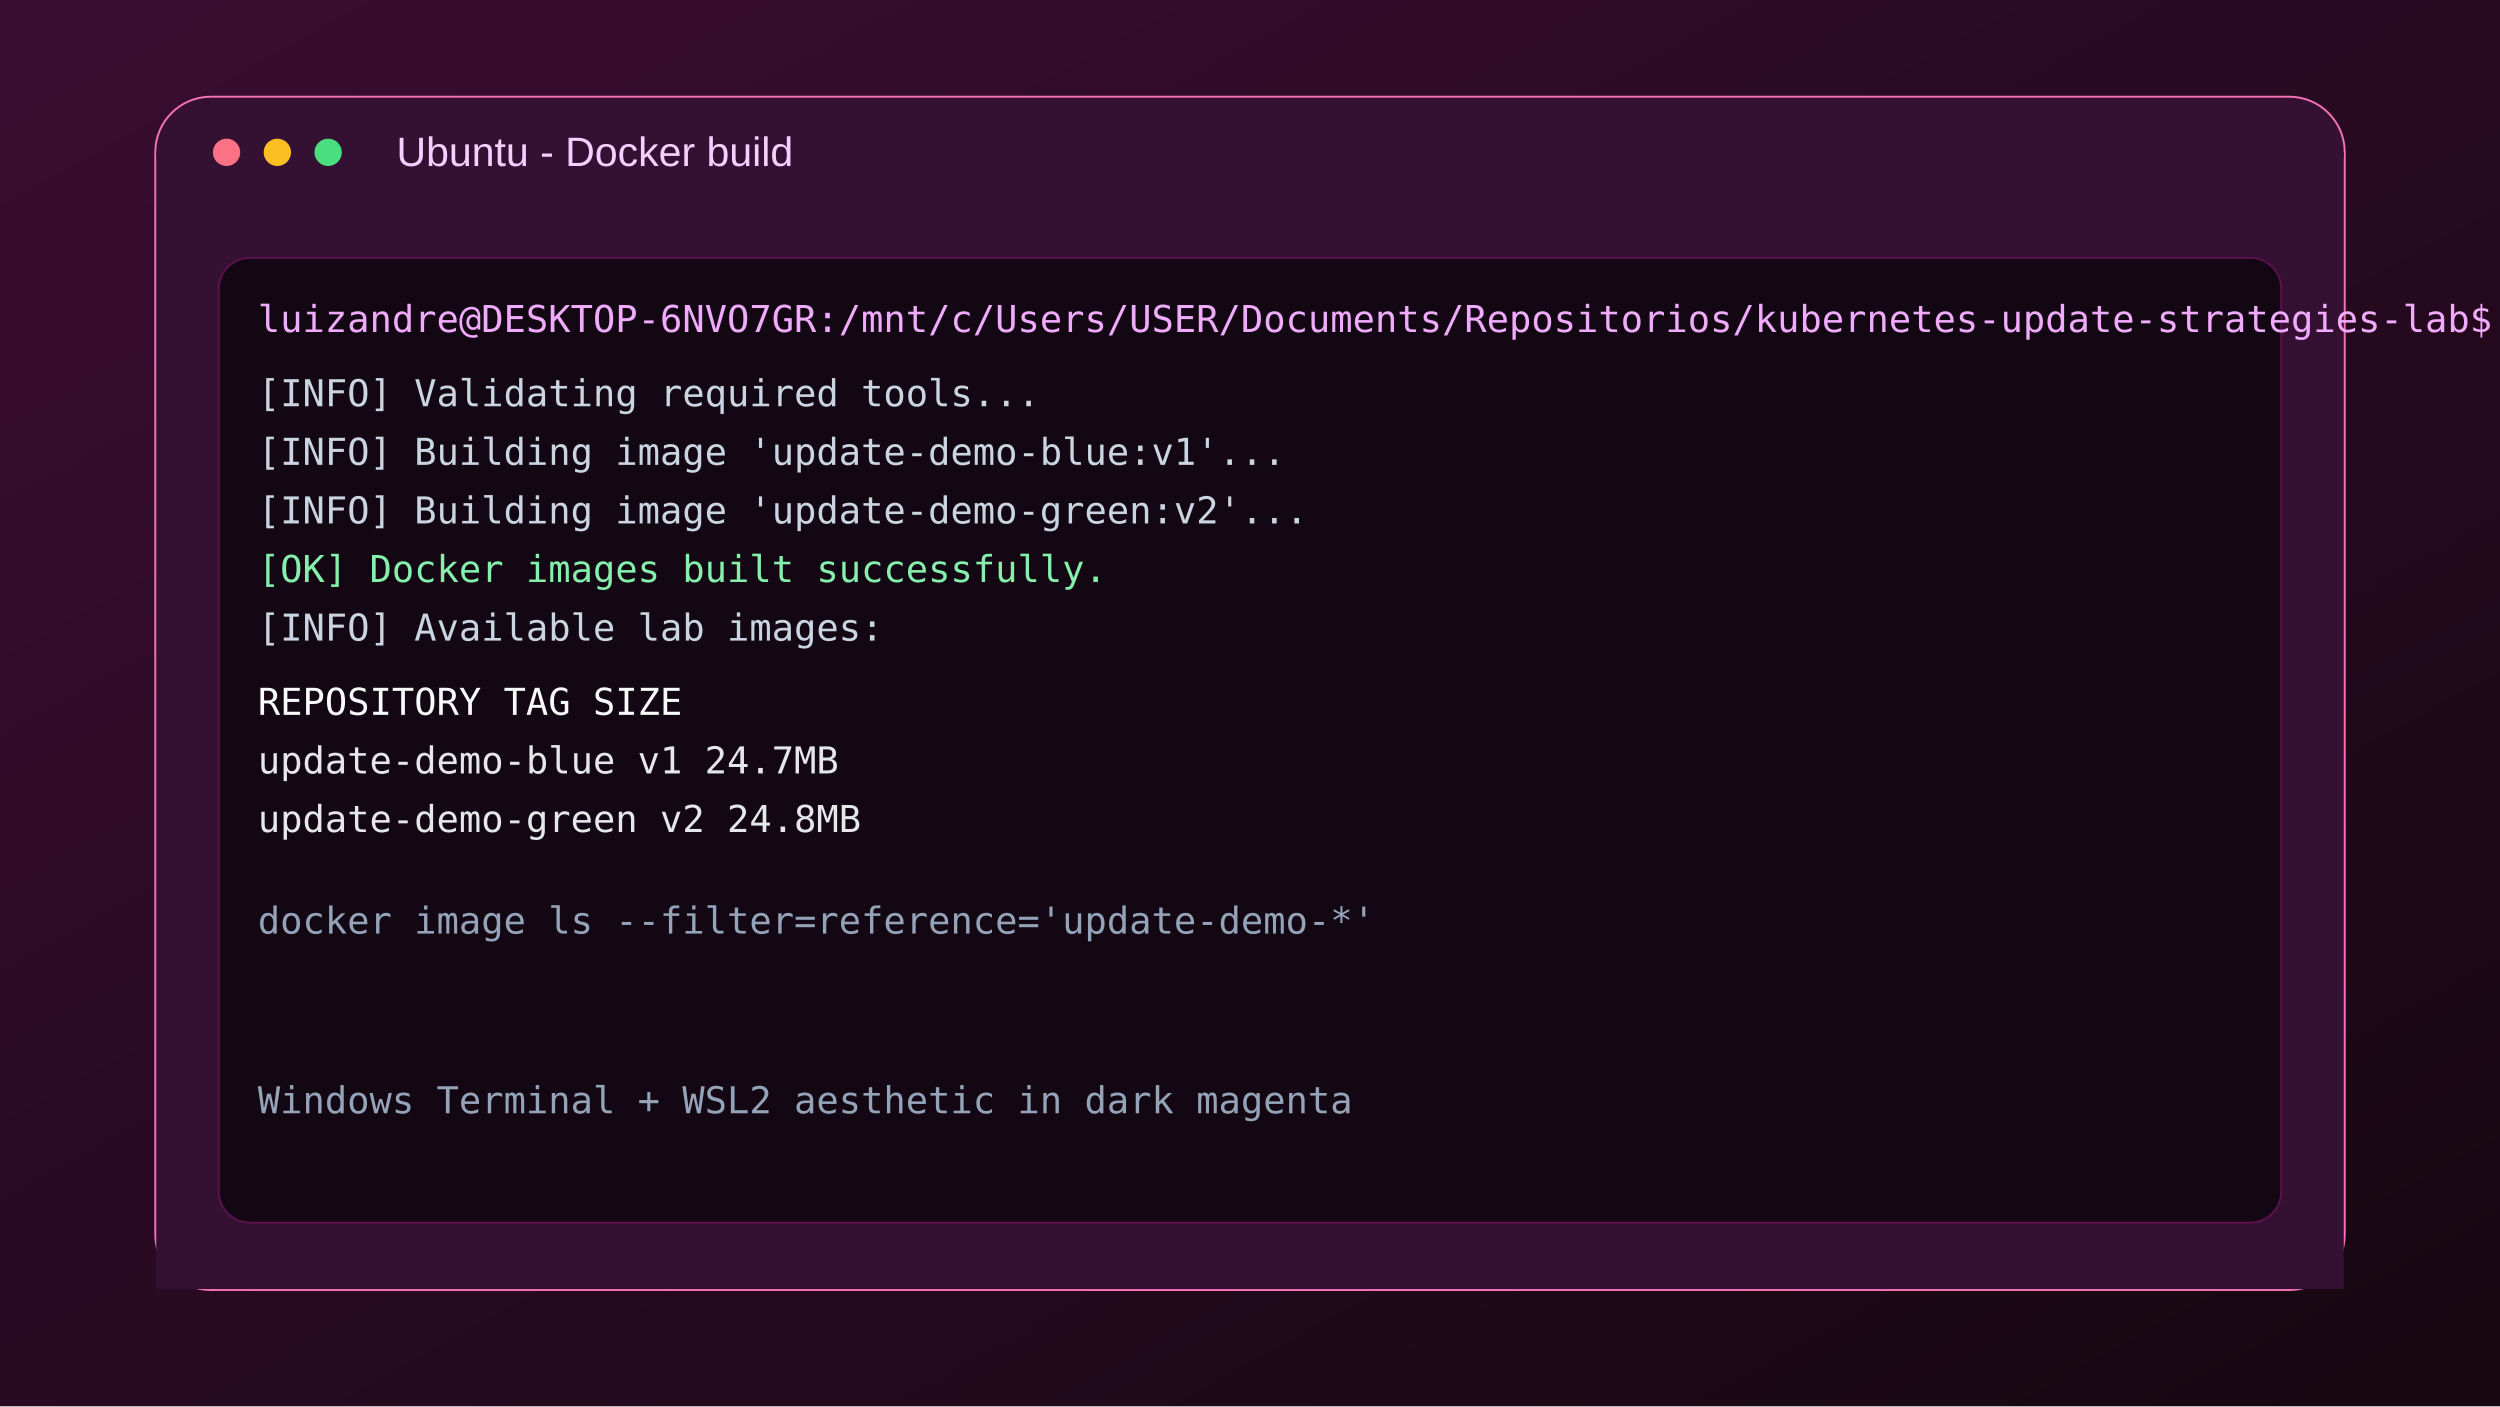
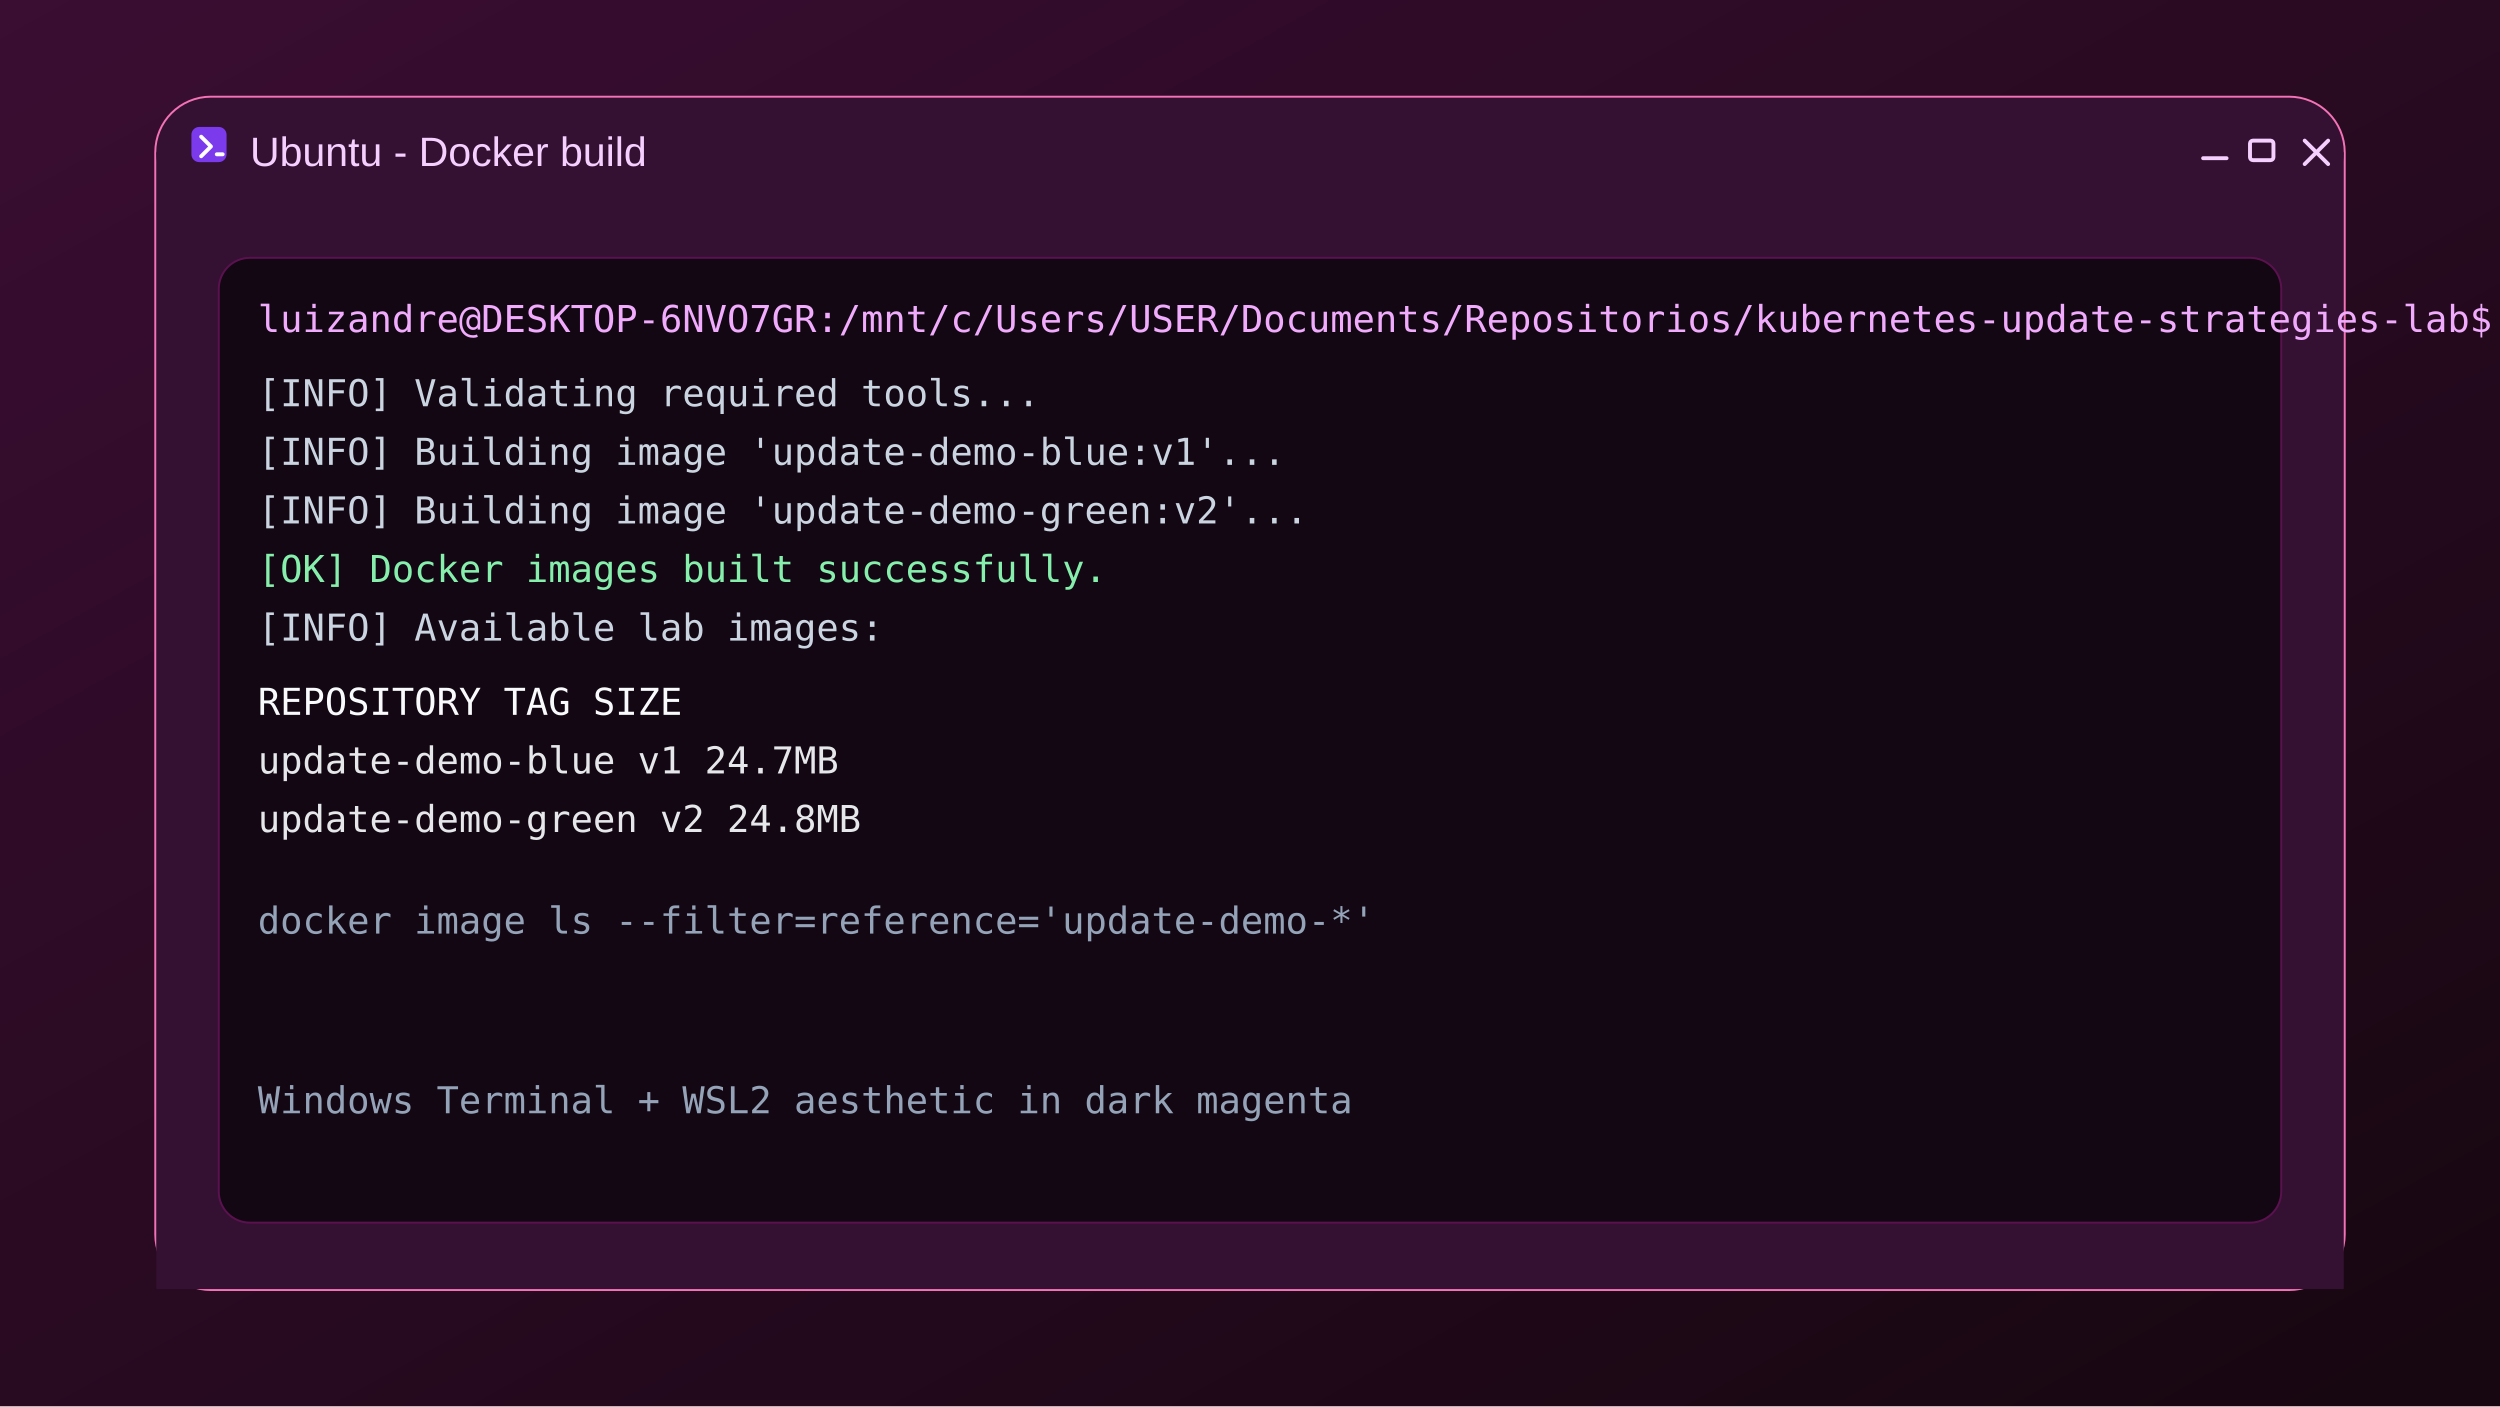
<svg xmlns="http://www.w3.org/2000/svg" width="1280" height="720" viewBox="0 0 1280 720" role="img" aria-labelledby="title desc">
  <defs>
    <linearGradient id="bg" x1="0" x2="1" y1="0" y2="1">
      <stop offset="0%" stop-color="#3a0d32" />
      <stop offset="100%" stop-color="#160710" />
    </linearGradient>
  </defs>
  <rect width="1280" height="720" fill="url(#bg)" />
  <rect x="90" y="62" width="1100" height="596" rx="30" fill="#000000" opacity="0.28" />
  <rect x="80" y="50" width="1120" height="610" rx="28" fill="#1a0a18" stroke="#f472b6" stroke-width="2" />
  <rect x="80" y="50" width="1120" height="56" rx="28" fill="#341032" />
  <rect x="80" y="78" width="1120" height="582" fill="#341032" />
-   <circle cx="116" cy="78" r="7" fill="#fb7185" />
-   <circle cx="142" cy="78" r="7" fill="#fbbf24" />
-   <circle cx="168" cy="78" r="7" fill="#4ade80" />
-   <text x="203" y="85" fill="#f5d0fe" font-family="Segoe UI, Arial, sans-serif" font-size="21">Ubuntu - Docker build</text>
+   <rect x="98" y="65" width="18" height="18" rx="4" fill="#7c3aed" />
+   <path d="M103 70 l5 5 -5 5 M111 79 h3" fill="none" stroke="#ffffff" stroke-width="2" stroke-linecap="round" stroke-linejoin="round" />
+   <text x="128" y="85" fill="#f5d0fe" font-family="Segoe UI, Arial, sans-serif" font-size="21">Ubuntu - Docker build</text>
+   <g stroke="#f5d0fe" stroke-width="2" stroke-linecap="round" stroke-linejoin="round" fill="none">
+     <line x1="1128" y1="81" x2="1140" y2="81" />
+     <rect x="1152" y="72" width="12" height="10" rx="1.5" />
+     <path d="M1180 72 l12 12 M1192 72 l-12 12" />
+   </g>
  <rect x="112" y="132" width="1056" height="494" rx="16" fill="#120712" stroke="#5b114f" />
  <g font-family="Cascadia Code, Consolas, monospace" font-size="19">
    <text x="132" y="170" fill="#f0abfc">luizandre@DESKTOP-6NVO7GR:/mnt/c/Users/USER/Documents/Repositorios/kubernetes-update-strategies-lab$ ./scripts/build-images.sh</text>
    <text x="132" y="208" fill="#cbd5e1">[INFO] Validating required tools...</text>
    <text x="132" y="238" fill="#cbd5e1">[INFO] Building image 'update-demo-blue:v1'...</text>
    <text x="132" y="268" fill="#cbd5e1">[INFO] Building image 'update-demo-green:v2'...</text>
    <text x="132" y="298" fill="#86efac">[OK] Docker images built successfully.</text>
    <text x="132" y="328" fill="#cbd5e1">[INFO] Available lab images:</text>
    <text x="132" y="366" fill="#f8fafc">REPOSITORY          TAG   SIZE</text>
    <text x="132" y="396" fill="#e5e7eb">update-demo-blue    v1    24.7MB</text>
    <text x="132" y="426" fill="#e5e7eb">update-demo-green   v2    24.8MB</text>
    <text x="132" y="478" fill="#94a3b8">docker image ls --filter=reference='update-demo-*'</text>
    <text x="132" y="570" fill="#94a3b8">Windows Terminal + WSL2 aesthetic in dark magenta</text>
  </g>
</svg>
